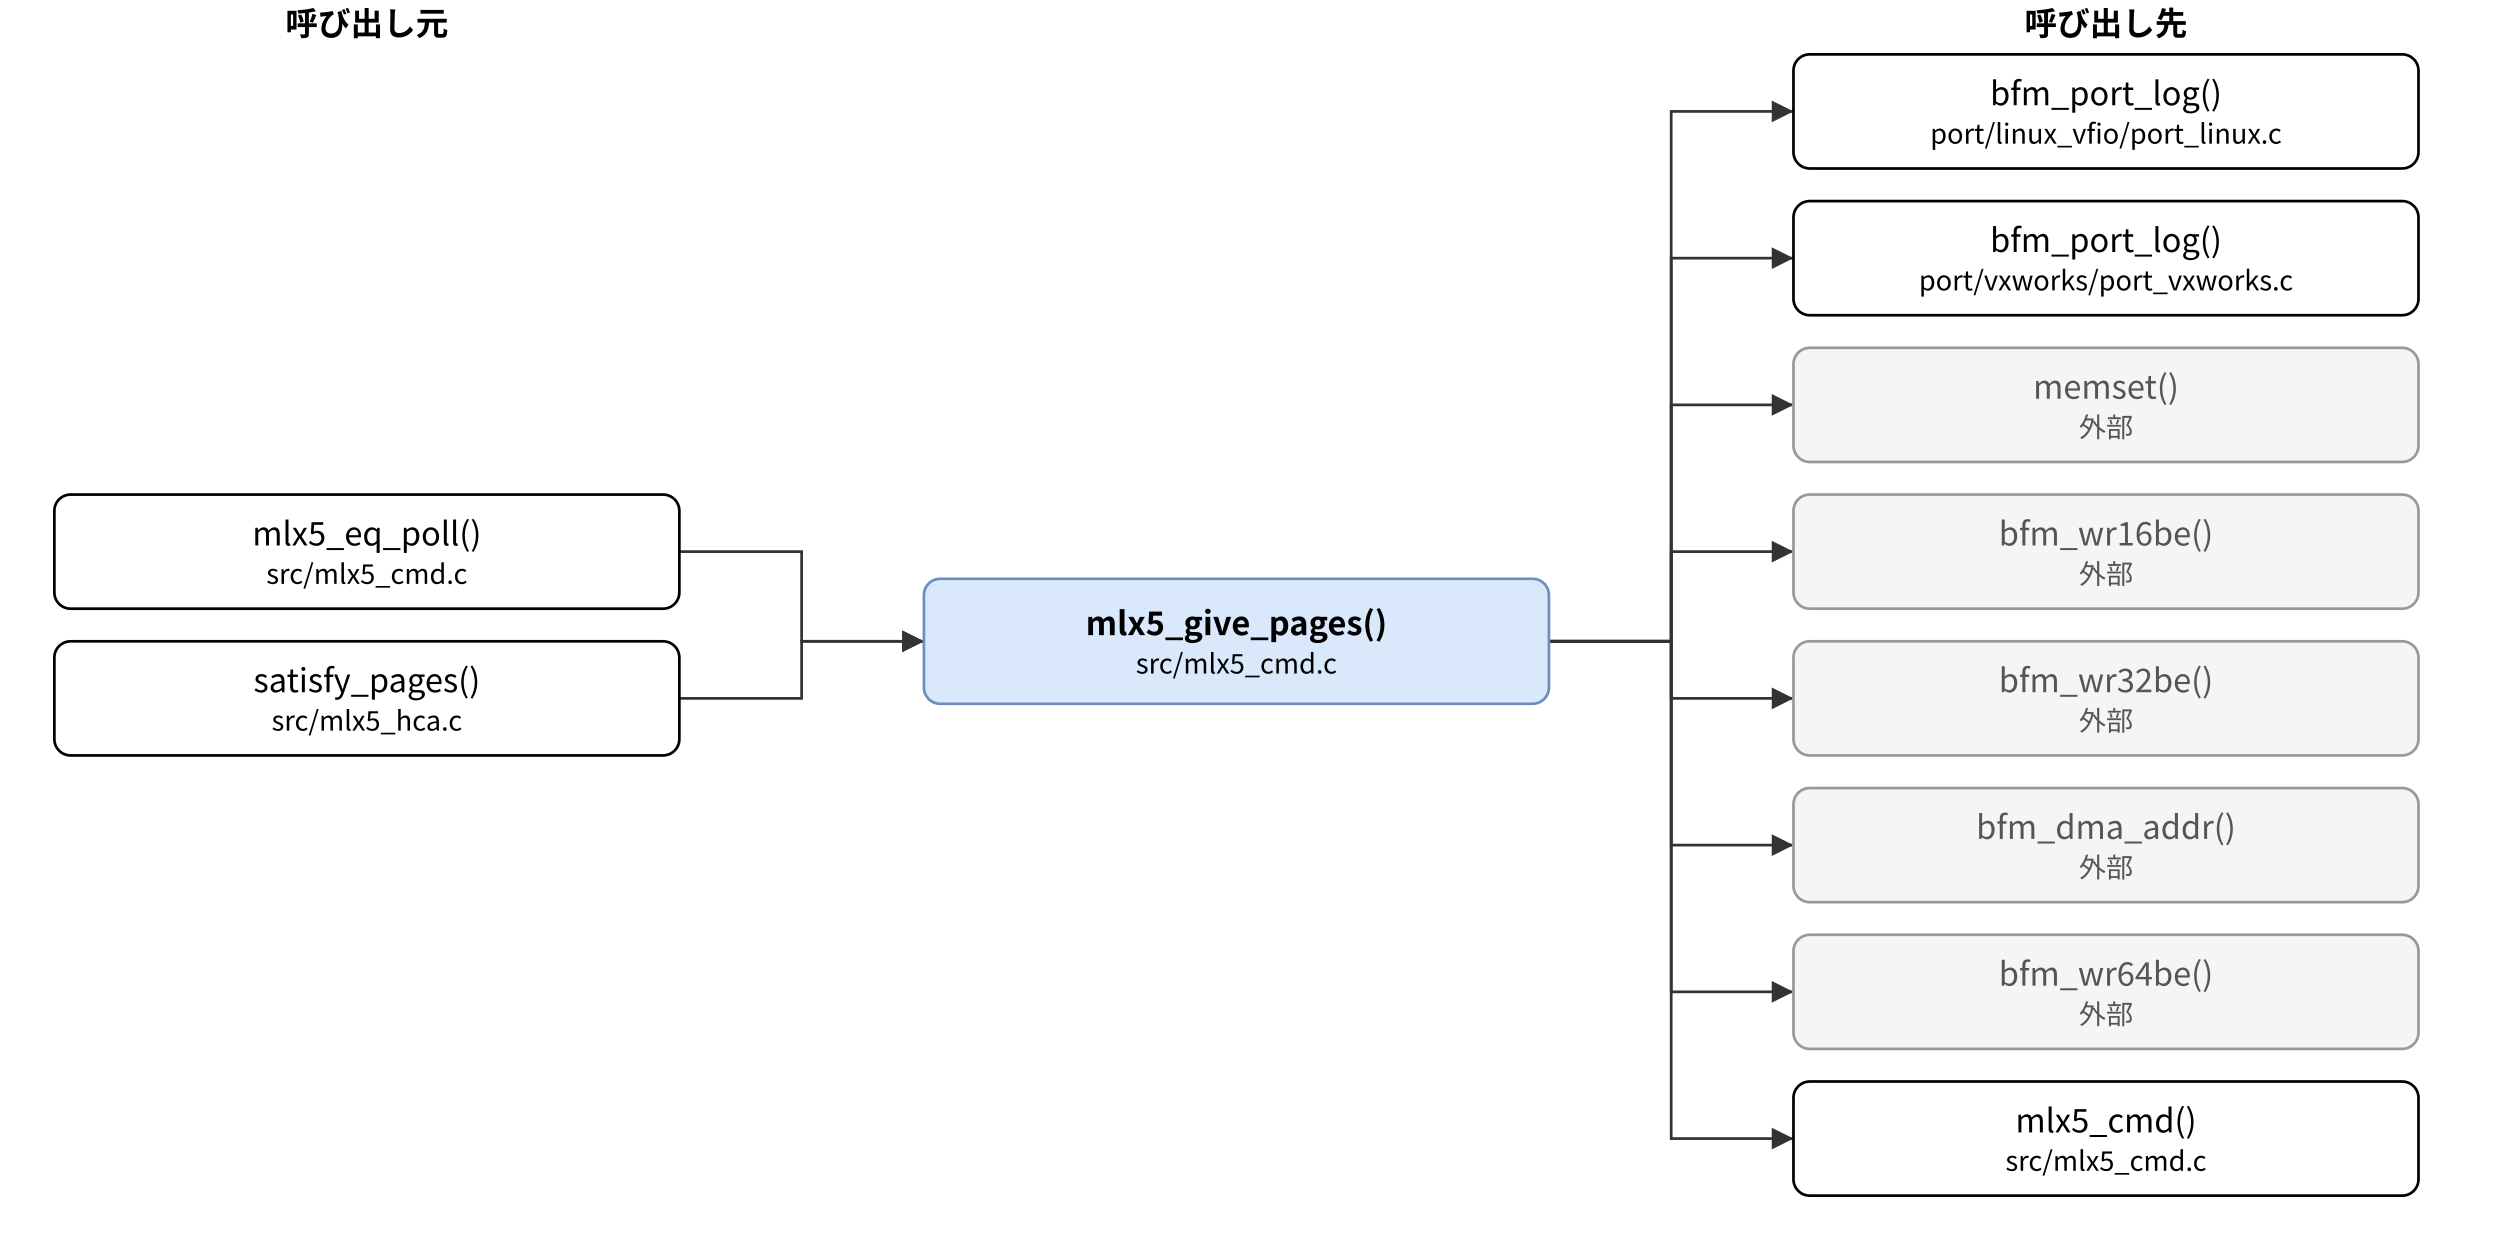
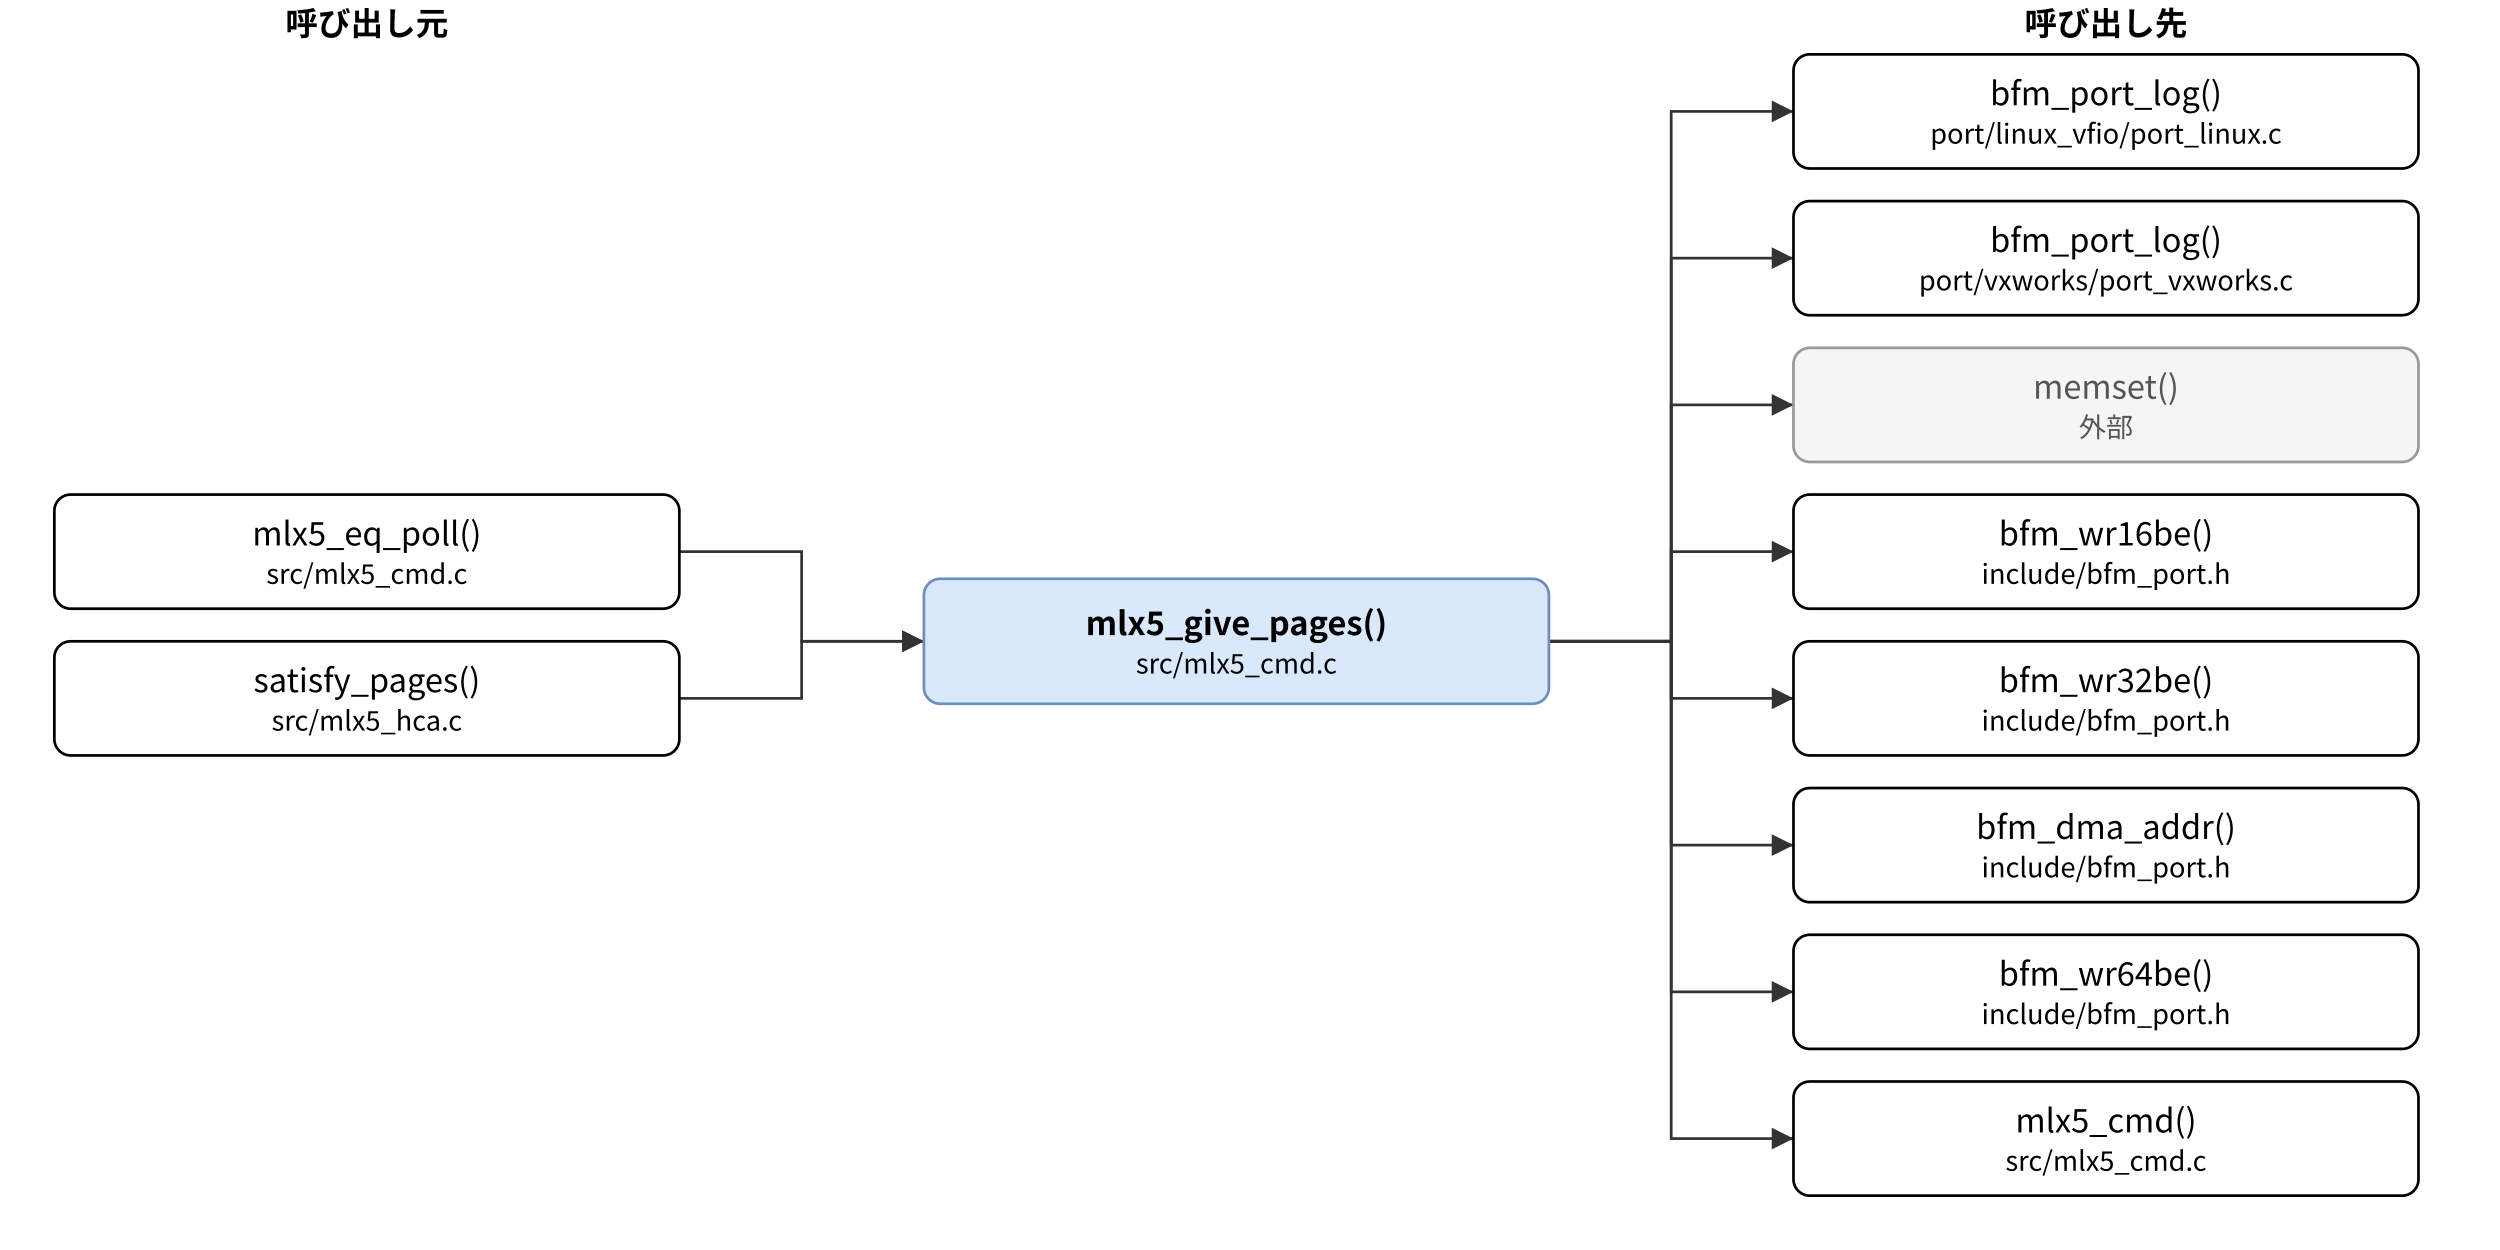
- <svg xmlns="http://www.w3.org/2000/svg" version="1.1" width="920" height="460" viewBox="0 0 920 460" font-family="Noto Sans CJK JP, Meiryo, sans-serif" content="&lt;mxfile host=&quot;bfmem-gen&quot; type=&quot;device&quot;&gt;&lt;diagram id=&quot;6824928d3d345bdf9b14&quot; name=&quot;mlx5_give_pages 関係&quot;&gt;&lt;mxGraphModel dx=&quot;800&quot; dy=&quot;600&quot; grid=&quot;0&quot; gridSize=&quot;10&quot; guides=&quot;1&quot; tooltips=&quot;1&quot; connect=&quot;1&quot; arrows=&quot;1&quot; fold=&quot;1&quot; page=&quot;0&quot; pageScale=&quot;1&quot; math=&quot;0&quot; shadow=&quot;0&quot;&gt;&lt;root&gt;&lt;mxCell id=&quot;0&quot;/&gt;&lt;mxCell id=&quot;1&quot; parent=&quot;0&quot;/&gt;&lt;mxCell id=&quot;c&quot; value=&quot;mlx5_give_pages()&amp;lt;br&amp;gt;&amp;lt;font style=&amp;quot;font-size:10px&amp;quot;&amp;gt;src/mlx5_cmd.c&amp;lt;/font&amp;gt;&quot; style=&quot;rounded=1;whiteSpace=wrap;html=1;fillColor=#dae8fc;strokeColor=#6c8ebf;fontStyle=1;&quot; vertex=&quot;1&quot; parent=&quot;1&quot;&gt;&lt;mxGeometry x=&quot;340.0&quot; y=&quot;213.0&quot; width=&quot;230.0&quot; height=&quot;46.0&quot; as=&quot;geometry&quot;/&gt;&lt;/mxCell&gt;&lt;mxCell id=&quot;l0&quot; value=&quot;mlx5_eq_poll()&amp;lt;br&amp;gt;&amp;lt;font style=&amp;quot;font-size:10px&amp;quot;&amp;gt;src/mlx5_cmd.c&amp;lt;/font&amp;gt;&quot; style=&quot;rounded=1;whiteSpace=wrap;html=1;&quot; vertex=&quot;1&quot; parent=&quot;1&quot;&gt;&lt;mxGeometry x=&quot;20.0&quot; y=&quot;182.0&quot; width=&quot;230.0&quot; height=&quot;42.0&quot; as=&quot;geometry&quot;/&gt;&lt;/mxCell&gt;&lt;mxCell id=&quot;l1&quot; value=&quot;satisfy_pages()&amp;lt;br&amp;gt;&amp;lt;font style=&amp;quot;font-size:10px&amp;quot;&amp;gt;src/mlx5_hca.c&amp;lt;/font&amp;gt;&quot; style=&quot;rounded=1;whiteSpace=wrap;html=1;&quot; vertex=&quot;1&quot; parent=&quot;1&quot;&gt;&lt;mxGeometry x=&quot;20.0&quot; y=&quot;236.0&quot; width=&quot;230.0&quot; height=&quot;42.0&quot; as=&quot;geometry&quot;/&gt;&lt;/mxCell&gt;&lt;mxCell id=&quot;r0&quot; value=&quot;bfm_port_log()&amp;lt;br&amp;gt;&amp;lt;font style=&amp;quot;font-size:10px&amp;quot;&amp;gt;port/linux_vfio/port_linux.c&amp;lt;/font&amp;gt;&quot; style=&quot;rounded=1;whiteSpace=wrap;html=1;&quot; vertex=&quot;1&quot; parent=&quot;1&quot;&gt;&lt;mxGeometry x=&quot;660.0&quot; y=&quot;20.0&quot; width=&quot;230.0&quot; height=&quot;42.0&quot; as=&quot;geometry&quot;/&gt;&lt;/mxCell&gt;&lt;mxCell id=&quot;r1&quot; value=&quot;bfm_port_log()&amp;lt;br&amp;gt;&amp;lt;font style=&amp;quot;font-size:10px&amp;quot;&amp;gt;port/vxworks/port_vxworks.c&amp;lt;/font&amp;gt;&quot; style=&quot;rounded=1;whiteSpace=wrap;html=1;&quot; vertex=&quot;1&quot; parent=&quot;1&quot;&gt;&lt;mxGeometry x=&quot;660.0&quot; y=&quot;74.0&quot; width=&quot;230.0&quot; height=&quot;42.0&quot; as=&quot;geometry&quot;/&gt;&lt;/mxCell&gt;&lt;mxCell id=&quot;r2&quot; value=&quot;memset()&amp;lt;br&amp;gt;&amp;lt;font style=&amp;quot;font-size:10px&amp;quot;&amp;gt;外部&amp;lt;/font&amp;gt;&quot; style=&quot;rounded=1;whiteSpace=wrap;html=1;fillColor=#f5f5f5;strokeColor=#999999;fontColor=#555555;&quot; vertex=&quot;1&quot; parent=&quot;1&quot;&gt;&lt;mxGeometry x=&quot;660.0&quot; y=&quot;128.0&quot; width=&quot;230.0&quot; height=&quot;42.0&quot; as=&quot;geometry&quot;/&gt;&lt;/mxCell&gt;&lt;mxCell id=&quot;r3&quot; value=&quot;bfm_wr16be()&amp;lt;br&amp;gt;&amp;lt;font style=&amp;quot;font-size:10px&amp;quot;&amp;gt;外部&amp;lt;/font&amp;gt;&quot; style=&quot;rounded=1;whiteSpace=wrap;html=1;fillColor=#f5f5f5;strokeColor=#999999;fontColor=#555555;&quot; vertex=&quot;1&quot; parent=&quot;1&quot;&gt;&lt;mxGeometry x=&quot;660.0&quot; y=&quot;182.0&quot; width=&quot;230.0&quot; height=&quot;42.0&quot; as=&quot;geometry&quot;/&gt;&lt;/mxCell&gt;&lt;mxCell id=&quot;r4&quot; value=&quot;bfm_wr32be()&amp;lt;br&amp;gt;&amp;lt;font style=&amp;quot;font-size:10px&amp;quot;&amp;gt;外部&amp;lt;/font&amp;gt;&quot; style=&quot;rounded=1;whiteSpace=wrap;html=1;fillColor=#f5f5f5;strokeColor=#999999;fontColor=#555555;&quot; vertex=&quot;1&quot; parent=&quot;1&quot;&gt;&lt;mxGeometry x=&quot;660.0&quot; y=&quot;236.0&quot; width=&quot;230.0&quot; height=&quot;42.0&quot; as=&quot;geometry&quot;/&gt;&lt;/mxCell&gt;&lt;mxCell id=&quot;r5&quot; value=&quot;bfm_dma_addr()&amp;lt;br&amp;gt;&amp;lt;font style=&amp;quot;font-size:10px&amp;quot;&amp;gt;外部&amp;lt;/font&amp;gt;&quot; style=&quot;rounded=1;whiteSpace=wrap;html=1;fillColor=#f5f5f5;strokeColor=#999999;fontColor=#555555;&quot; vertex=&quot;1&quot; parent=&quot;1&quot;&gt;&lt;mxGeometry x=&quot;660.0&quot; y=&quot;290.0&quot; width=&quot;230.0&quot; height=&quot;42.0&quot; as=&quot;geometry&quot;/&gt;&lt;/mxCell&gt;&lt;mxCell id=&quot;r6&quot; value=&quot;bfm_wr64be()&amp;lt;br&amp;gt;&amp;lt;font style=&amp;quot;font-size:10px&amp;quot;&amp;gt;外部&amp;lt;/font&amp;gt;&quot; style=&quot;rounded=1;whiteSpace=wrap;html=1;fillColor=#f5f5f5;strokeColor=#999999;fontColor=#555555;&quot; vertex=&quot;1&quot; parent=&quot;1&quot;&gt;&lt;mxGeometry x=&quot;660.0&quot; y=&quot;344.0&quot; width=&quot;230.0&quot; height=&quot;42.0&quot; as=&quot;geometry&quot;/&gt;&lt;/mxCell&gt;&lt;mxCell id=&quot;r7&quot; value=&quot;mlx5_cmd()&amp;lt;br&amp;gt;&amp;lt;font style=&amp;quot;font-size:10px&amp;quot;&amp;gt;src/mlx5_cmd.c&amp;lt;/font&amp;gt;&quot; style=&quot;rounded=1;whiteSpace=wrap;html=1;&quot; vertex=&quot;1&quot; parent=&quot;1&quot;&gt;&lt;mxGeometry x=&quot;660.0&quot; y=&quot;398.0&quot; width=&quot;230.0&quot; height=&quot;42.0&quot; as=&quot;geometry&quot;/&gt;&lt;/mxCell&gt;&lt;mxCell id=&quot;e0&quot; value=&quot;&quot; style=&quot;edgeStyle=none;html=1;rounded=0;endArrow=block;endFill=1;exitX=1;exitY=0.5;exitDx=0;exitDy=0;exitPerimeter=0;entryX=0;entryY=0.5;entryDx=0;entryDy=0;entryPerimeter=0;&quot; edge=&quot;1&quot; parent=&quot;1&quot; source=&quot;l0&quot; target=&quot;c&quot;&gt;&lt;mxGeometry relative=&quot;1&quot; as=&quot;geometry&quot;&gt;&lt;Array as=&quot;points&quot;&gt;&lt;mxPoint x=&quot;295.0&quot; y=&quot;203.0&quot;/&gt;&lt;mxPoint x=&quot;295.0&quot; y=&quot;236.0&quot;/&gt;&lt;/Array&gt;&lt;/mxGeometry&gt;&lt;/mxCell&gt;&lt;mxCell id=&quot;e1&quot; value=&quot;&quot; style=&quot;edgeStyle=none;html=1;rounded=0;endArrow=block;endFill=1;exitX=1;exitY=0.5;exitDx=0;exitDy=0;exitPerimeter=0;entryX=0;entryY=0.5;entryDx=0;entryDy=0;entryPerimeter=0;&quot; edge=&quot;1&quot; parent=&quot;1&quot; source=&quot;l1&quot; target=&quot;c&quot;&gt;&lt;mxGeometry relative=&quot;1&quot; as=&quot;geometry&quot;&gt;&lt;Array as=&quot;points&quot;&gt;&lt;mxPoint x=&quot;295.0&quot; y=&quot;257.0&quot;/&gt;&lt;mxPoint x=&quot;295.0&quot; y=&quot;236.0&quot;/&gt;&lt;/Array&gt;&lt;/mxGeometry&gt;&lt;/mxCell&gt;&lt;mxCell id=&quot;e2&quot; value=&quot;&quot; style=&quot;edgeStyle=none;html=1;rounded=0;endArrow=block;endFill=1;exitX=1;exitY=0.5;exitDx=0;exitDy=0;exitPerimeter=0;entryX=0;entryY=0.5;entryDx=0;entryDy=0;entryPerimeter=0;&quot; edge=&quot;1&quot; parent=&quot;1&quot; source=&quot;c&quot; target=&quot;r0&quot;&gt;&lt;mxGeometry relative=&quot;1&quot; as=&quot;geometry&quot;&gt;&lt;Array as=&quot;points&quot;&gt;&lt;mxPoint x=&quot;615.0&quot; y=&quot;236.0&quot;/&gt;&lt;mxPoint x=&quot;615.0&quot; y=&quot;41.0&quot;/&gt;&lt;/Array&gt;&lt;/mxGeometry&gt;&lt;/mxCell&gt;&lt;mxCell id=&quot;e3&quot; value=&quot;&quot; style=&quot;edgeStyle=none;html=1;rounded=0;endArrow=block;endFill=1;exitX=1;exitY=0.5;exitDx=0;exitDy=0;exitPerimeter=0;entryX=0;entryY=0.5;entryDx=0;entryDy=0;entryPerimeter=0;&quot; edge=&quot;1&quot; parent=&quot;1&quot; source=&quot;c&quot; target=&quot;r1&quot;&gt;&lt;mxGeometry relative=&quot;1&quot; as=&quot;geometry&quot;&gt;&lt;Array as=&quot;points&quot;&gt;&lt;mxPoint x=&quot;615.0&quot; y=&quot;236.0&quot;/&gt;&lt;mxPoint x=&quot;615.0&quot; y=&quot;95.0&quot;/&gt;&lt;/Array&gt;&lt;/mxGeometry&gt;&lt;/mxCell&gt;&lt;mxCell id=&quot;e4&quot; value=&quot;&quot; style=&quot;edgeStyle=none;html=1;rounded=0;endArrow=block;endFill=1;exitX=1;exitY=0.5;exitDx=0;exitDy=0;exitPerimeter=0;entryX=0;entryY=0.5;entryDx=0;entryDy=0;entryPerimeter=0;&quot; edge=&quot;1&quot; parent=&quot;1&quot; source=&quot;c&quot; target=&quot;r2&quot;&gt;&lt;mxGeometry relative=&quot;1&quot; as=&quot;geometry&quot;&gt;&lt;Array as=&quot;points&quot;&gt;&lt;mxPoint x=&quot;615.0&quot; y=&quot;236.0&quot;/&gt;&lt;mxPoint x=&quot;615.0&quot; y=&quot;149.0&quot;/&gt;&lt;/Array&gt;&lt;/mxGeometry&gt;&lt;/mxCell&gt;&lt;mxCell id=&quot;e5&quot; value=&quot;&quot; style=&quot;edgeStyle=none;html=1;rounded=0;endArrow=block;endFill=1;exitX=1;exitY=0.5;exitDx=0;exitDy=0;exitPerimeter=0;entryX=0;entryY=0.5;entryDx=0;entryDy=0;entryPerimeter=0;&quot; edge=&quot;1&quot; parent=&quot;1&quot; source=&quot;c&quot; target=&quot;r3&quot;&gt;&lt;mxGeometry relative=&quot;1&quot; as=&quot;geometry&quot;&gt;&lt;Array as=&quot;points&quot;&gt;&lt;mxPoint x=&quot;615.0&quot; y=&quot;236.0&quot;/&gt;&lt;mxPoint x=&quot;615.0&quot; y=&quot;203.0&quot;/&gt;&lt;/Array&gt;&lt;/mxGeometry&gt;&lt;/mxCell&gt;&lt;mxCell id=&quot;e6&quot; value=&quot;&quot; style=&quot;edgeStyle=none;html=1;rounded=0;endArrow=block;endFill=1;exitX=1;exitY=0.5;exitDx=0;exitDy=0;exitPerimeter=0;entryX=0;entryY=0.5;entryDx=0;entryDy=0;entryPerimeter=0;&quot; edge=&quot;1&quot; parent=&quot;1&quot; source=&quot;c&quot; target=&quot;r4&quot;&gt;&lt;mxGeometry relative=&quot;1&quot; as=&quot;geometry&quot;&gt;&lt;Array as=&quot;points&quot;&gt;&lt;mxPoint x=&quot;615.0&quot; y=&quot;236.0&quot;/&gt;&lt;mxPoint x=&quot;615.0&quot; y=&quot;257.0&quot;/&gt;&lt;/Array&gt;&lt;/mxGeometry&gt;&lt;/mxCell&gt;&lt;mxCell id=&quot;e7&quot; value=&quot;&quot; style=&quot;edgeStyle=none;html=1;rounded=0;endArrow=block;endFill=1;exitX=1;exitY=0.5;exitDx=0;exitDy=0;exitPerimeter=0;entryX=0;entryY=0.5;entryDx=0;entryDy=0;entryPerimeter=0;&quot; edge=&quot;1&quot; parent=&quot;1&quot; source=&quot;c&quot; target=&quot;r5&quot;&gt;&lt;mxGeometry relative=&quot;1&quot; as=&quot;geometry&quot;&gt;&lt;Array as=&quot;points&quot;&gt;&lt;mxPoint x=&quot;615.0&quot; y=&quot;236.0&quot;/&gt;&lt;mxPoint x=&quot;615.0&quot; y=&quot;311.0&quot;/&gt;&lt;/Array&gt;&lt;/mxGeometry&gt;&lt;/mxCell&gt;&lt;mxCell id=&quot;e8&quot; value=&quot;&quot; style=&quot;edgeStyle=none;html=1;rounded=0;endArrow=block;endFill=1;exitX=1;exitY=0.5;exitDx=0;exitDy=0;exitPerimeter=0;entryX=0;entryY=0.5;entryDx=0;entryDy=0;entryPerimeter=0;&quot; edge=&quot;1&quot; parent=&quot;1&quot; source=&quot;c&quot; target=&quot;r6&quot;&gt;&lt;mxGeometry relative=&quot;1&quot; as=&quot;geometry&quot;&gt;&lt;Array as=&quot;points&quot;&gt;&lt;mxPoint x=&quot;615.0&quot; y=&quot;236.0&quot;/&gt;&lt;mxPoint x=&quot;615.0&quot; y=&quot;365.0&quot;/&gt;&lt;/Array&gt;&lt;/mxGeometry&gt;&lt;/mxCell&gt;&lt;mxCell id=&quot;e9&quot; value=&quot;&quot; style=&quot;edgeStyle=none;html=1;rounded=0;endArrow=block;endFill=1;exitX=1;exitY=0.5;exitDx=0;exitDy=0;exitPerimeter=0;entryX=0;entryY=0.5;entryDx=0;entryDy=0;entryPerimeter=0;&quot; edge=&quot;1&quot; parent=&quot;1&quot; source=&quot;c&quot; target=&quot;r7&quot;&gt;&lt;mxGeometry relative=&quot;1&quot; as=&quot;geometry&quot;&gt;&lt;Array as=&quot;points&quot;&gt;&lt;mxPoint x=&quot;615.0&quot; y=&quot;236.0&quot;/&gt;&lt;mxPoint x=&quot;615.0&quot; y=&quot;419.0&quot;/&gt;&lt;/Array&gt;&lt;/mxGeometry&gt;&lt;/mxCell&gt;&lt;mxCell id=&quot;h0&quot; value=&quot;呼び出し元&quot; style=&quot;text;html=1;align=center;fontStyle=1;&quot; vertex=&quot;1&quot; parent=&quot;1&quot;&gt;&lt;mxGeometry x=&quot;55.0&quot; y=&quot;0&quot; width=&quot;160&quot; height=&quot;18&quot; as=&quot;geometry&quot;/&gt;&lt;/mxCell&gt;&lt;mxCell id=&quot;h1&quot; value=&quot;呼び出し先&quot; style=&quot;text;html=1;align=center;fontStyle=1;&quot; vertex=&quot;1&quot; parent=&quot;1&quot;&gt;&lt;mxGeometry x=&quot;695.0&quot; y=&quot;0&quot; width=&quot;160&quot; height=&quot;18&quot; as=&quot;geometry&quot;/&gt;&lt;/mxCell&gt;&lt;/root&gt;&lt;/mxGraphModel&gt;&lt;/diagram&gt;&lt;/mxfile&gt;">
+ <svg xmlns="http://www.w3.org/2000/svg" version="1.1" width="920" height="460" viewBox="0 0 920 460" font-family="Noto Sans CJK JP, Meiryo, sans-serif" content="&lt;mxfile host=&quot;bfmem-gen&quot; type=&quot;device&quot;&gt;&lt;diagram id=&quot;6824928d3d345bdf9b14&quot; name=&quot;mlx5_give_pages 関係&quot;&gt;&lt;mxGraphModel dx=&quot;800&quot; dy=&quot;600&quot; grid=&quot;0&quot; gridSize=&quot;10&quot; guides=&quot;1&quot; tooltips=&quot;1&quot; connect=&quot;1&quot; arrows=&quot;1&quot; fold=&quot;1&quot; page=&quot;0&quot; pageScale=&quot;1&quot; math=&quot;0&quot; shadow=&quot;0&quot;&gt;&lt;root&gt;&lt;mxCell id=&quot;0&quot;/&gt;&lt;mxCell id=&quot;1&quot; parent=&quot;0&quot;/&gt;&lt;mxCell id=&quot;c&quot; value=&quot;mlx5_give_pages()&amp;lt;br&amp;gt;&amp;lt;font style=&amp;quot;font-size:10px&amp;quot;&amp;gt;src/mlx5_cmd.c&amp;lt;/font&amp;gt;&quot; style=&quot;rounded=1;whiteSpace=wrap;html=1;fillColor=#dae8fc;strokeColor=#6c8ebf;fontStyle=1;&quot; vertex=&quot;1&quot; parent=&quot;1&quot;&gt;&lt;mxGeometry x=&quot;340.0&quot; y=&quot;213.0&quot; width=&quot;230.0&quot; height=&quot;46.0&quot; as=&quot;geometry&quot;/&gt;&lt;/mxCell&gt;&lt;mxCell id=&quot;l0&quot; value=&quot;mlx5_eq_poll()&amp;lt;br&amp;gt;&amp;lt;font style=&amp;quot;font-size:10px&amp;quot;&amp;gt;src/mlx5_cmd.c&amp;lt;/font&amp;gt;&quot; style=&quot;rounded=1;whiteSpace=wrap;html=1;&quot; vertex=&quot;1&quot; parent=&quot;1&quot;&gt;&lt;mxGeometry x=&quot;20.0&quot; y=&quot;182.0&quot; width=&quot;230.0&quot; height=&quot;42.0&quot; as=&quot;geometry&quot;/&gt;&lt;/mxCell&gt;&lt;mxCell id=&quot;l1&quot; value=&quot;satisfy_pages()&amp;lt;br&amp;gt;&amp;lt;font style=&amp;quot;font-size:10px&amp;quot;&amp;gt;src/mlx5_hca.c&amp;lt;/font&amp;gt;&quot; style=&quot;rounded=1;whiteSpace=wrap;html=1;&quot; vertex=&quot;1&quot; parent=&quot;1&quot;&gt;&lt;mxGeometry x=&quot;20.0&quot; y=&quot;236.0&quot; width=&quot;230.0&quot; height=&quot;42.0&quot; as=&quot;geometry&quot;/&gt;&lt;/mxCell&gt;&lt;mxCell id=&quot;r0&quot; value=&quot;bfm_port_log()&amp;lt;br&amp;gt;&amp;lt;font style=&amp;quot;font-size:10px&amp;quot;&amp;gt;port/linux_vfio/port_linux.c&amp;lt;/font&amp;gt;&quot; style=&quot;rounded=1;whiteSpace=wrap;html=1;&quot; vertex=&quot;1&quot; parent=&quot;1&quot;&gt;&lt;mxGeometry x=&quot;660.0&quot; y=&quot;20.0&quot; width=&quot;230.0&quot; height=&quot;42.0&quot; as=&quot;geometry&quot;/&gt;&lt;/mxCell&gt;&lt;mxCell id=&quot;r1&quot; value=&quot;bfm_port_log()&amp;lt;br&amp;gt;&amp;lt;font style=&amp;quot;font-size:10px&amp;quot;&amp;gt;port/vxworks/port_vxworks.c&amp;lt;/font&amp;gt;&quot; style=&quot;rounded=1;whiteSpace=wrap;html=1;&quot; vertex=&quot;1&quot; parent=&quot;1&quot;&gt;&lt;mxGeometry x=&quot;660.0&quot; y=&quot;74.0&quot; width=&quot;230.0&quot; height=&quot;42.0&quot; as=&quot;geometry&quot;/&gt;&lt;/mxCell&gt;&lt;mxCell id=&quot;r2&quot; value=&quot;memset()&amp;lt;br&amp;gt;&amp;lt;font style=&amp;quot;font-size:10px&amp;quot;&amp;gt;外部&amp;lt;/font&amp;gt;&quot; style=&quot;rounded=1;whiteSpace=wrap;html=1;fillColor=#f5f5f5;strokeColor=#999999;fontColor=#555555;&quot; vertex=&quot;1&quot; parent=&quot;1&quot;&gt;&lt;mxGeometry x=&quot;660.0&quot; y=&quot;128.0&quot; width=&quot;230.0&quot; height=&quot;42.0&quot; as=&quot;geometry&quot;/&gt;&lt;/mxCell&gt;&lt;mxCell id=&quot;r3&quot; value=&quot;bfm_wr16be()&amp;lt;br&amp;gt;&amp;lt;font style=&amp;quot;font-size:10px&amp;quot;&amp;gt;include/bfm_port.h&amp;lt;/font&amp;gt;&quot; style=&quot;rounded=1;whiteSpace=wrap;html=1;&quot; vertex=&quot;1&quot; parent=&quot;1&quot;&gt;&lt;mxGeometry x=&quot;660.0&quot; y=&quot;182.0&quot; width=&quot;230.0&quot; height=&quot;42.0&quot; as=&quot;geometry&quot;/&gt;&lt;/mxCell&gt;&lt;mxCell id=&quot;r4&quot; value=&quot;bfm_wr32be()&amp;lt;br&amp;gt;&amp;lt;font style=&amp;quot;font-size:10px&amp;quot;&amp;gt;include/bfm_port.h&amp;lt;/font&amp;gt;&quot; style=&quot;rounded=1;whiteSpace=wrap;html=1;&quot; vertex=&quot;1&quot; parent=&quot;1&quot;&gt;&lt;mxGeometry x=&quot;660.0&quot; y=&quot;236.0&quot; width=&quot;230.0&quot; height=&quot;42.0&quot; as=&quot;geometry&quot;/&gt;&lt;/mxCell&gt;&lt;mxCell id=&quot;r5&quot; value=&quot;bfm_dma_addr()&amp;lt;br&amp;gt;&amp;lt;font style=&amp;quot;font-size:10px&amp;quot;&amp;gt;include/bfm_port.h&amp;lt;/font&amp;gt;&quot; style=&quot;rounded=1;whiteSpace=wrap;html=1;&quot; vertex=&quot;1&quot; parent=&quot;1&quot;&gt;&lt;mxGeometry x=&quot;660.0&quot; y=&quot;290.0&quot; width=&quot;230.0&quot; height=&quot;42.0&quot; as=&quot;geometry&quot;/&gt;&lt;/mxCell&gt;&lt;mxCell id=&quot;r6&quot; value=&quot;bfm_wr64be()&amp;lt;br&amp;gt;&amp;lt;font style=&amp;quot;font-size:10px&amp;quot;&amp;gt;include/bfm_port.h&amp;lt;/font&amp;gt;&quot; style=&quot;rounded=1;whiteSpace=wrap;html=1;&quot; vertex=&quot;1&quot; parent=&quot;1&quot;&gt;&lt;mxGeometry x=&quot;660.0&quot; y=&quot;344.0&quot; width=&quot;230.0&quot; height=&quot;42.0&quot; as=&quot;geometry&quot;/&gt;&lt;/mxCell&gt;&lt;mxCell id=&quot;r7&quot; value=&quot;mlx5_cmd()&amp;lt;br&amp;gt;&amp;lt;font style=&amp;quot;font-size:10px&amp;quot;&amp;gt;src/mlx5_cmd.c&amp;lt;/font&amp;gt;&quot; style=&quot;rounded=1;whiteSpace=wrap;html=1;&quot; vertex=&quot;1&quot; parent=&quot;1&quot;&gt;&lt;mxGeometry x=&quot;660.0&quot; y=&quot;398.0&quot; width=&quot;230.0&quot; height=&quot;42.0&quot; as=&quot;geometry&quot;/&gt;&lt;/mxCell&gt;&lt;mxCell id=&quot;e0&quot; value=&quot;&quot; style=&quot;edgeStyle=none;html=1;rounded=0;endArrow=block;endFill=1;exitX=1;exitY=0.5;exitDx=0;exitDy=0;exitPerimeter=0;entryX=0;entryY=0.5;entryDx=0;entryDy=0;entryPerimeter=0;&quot; edge=&quot;1&quot; parent=&quot;1&quot; source=&quot;l0&quot; target=&quot;c&quot;&gt;&lt;mxGeometry relative=&quot;1&quot; as=&quot;geometry&quot;&gt;&lt;Array as=&quot;points&quot;&gt;&lt;mxPoint x=&quot;295.0&quot; y=&quot;203.0&quot;/&gt;&lt;mxPoint x=&quot;295.0&quot; y=&quot;236.0&quot;/&gt;&lt;/Array&gt;&lt;/mxGeometry&gt;&lt;/mxCell&gt;&lt;mxCell id=&quot;e1&quot; value=&quot;&quot; style=&quot;edgeStyle=none;html=1;rounded=0;endArrow=block;endFill=1;exitX=1;exitY=0.5;exitDx=0;exitDy=0;exitPerimeter=0;entryX=0;entryY=0.5;entryDx=0;entryDy=0;entryPerimeter=0;&quot; edge=&quot;1&quot; parent=&quot;1&quot; source=&quot;l1&quot; target=&quot;c&quot;&gt;&lt;mxGeometry relative=&quot;1&quot; as=&quot;geometry&quot;&gt;&lt;Array as=&quot;points&quot;&gt;&lt;mxPoint x=&quot;295.0&quot; y=&quot;257.0&quot;/&gt;&lt;mxPoint x=&quot;295.0&quot; y=&quot;236.0&quot;/&gt;&lt;/Array&gt;&lt;/mxGeometry&gt;&lt;/mxCell&gt;&lt;mxCell id=&quot;e2&quot; value=&quot;&quot; style=&quot;edgeStyle=none;html=1;rounded=0;endArrow=block;endFill=1;exitX=1;exitY=0.5;exitDx=0;exitDy=0;exitPerimeter=0;entryX=0;entryY=0.5;entryDx=0;entryDy=0;entryPerimeter=0;&quot; edge=&quot;1&quot; parent=&quot;1&quot; source=&quot;c&quot; target=&quot;r0&quot;&gt;&lt;mxGeometry relative=&quot;1&quot; as=&quot;geometry&quot;&gt;&lt;Array as=&quot;points&quot;&gt;&lt;mxPoint x=&quot;615.0&quot; y=&quot;236.0&quot;/&gt;&lt;mxPoint x=&quot;615.0&quot; y=&quot;41.0&quot;/&gt;&lt;/Array&gt;&lt;/mxGeometry&gt;&lt;/mxCell&gt;&lt;mxCell id=&quot;e3&quot; value=&quot;&quot; style=&quot;edgeStyle=none;html=1;rounded=0;endArrow=block;endFill=1;exitX=1;exitY=0.5;exitDx=0;exitDy=0;exitPerimeter=0;entryX=0;entryY=0.5;entryDx=0;entryDy=0;entryPerimeter=0;&quot; edge=&quot;1&quot; parent=&quot;1&quot; source=&quot;c&quot; target=&quot;r1&quot;&gt;&lt;mxGeometry relative=&quot;1&quot; as=&quot;geometry&quot;&gt;&lt;Array as=&quot;points&quot;&gt;&lt;mxPoint x=&quot;615.0&quot; y=&quot;236.0&quot;/&gt;&lt;mxPoint x=&quot;615.0&quot; y=&quot;95.0&quot;/&gt;&lt;/Array&gt;&lt;/mxGeometry&gt;&lt;/mxCell&gt;&lt;mxCell id=&quot;e4&quot; value=&quot;&quot; style=&quot;edgeStyle=none;html=1;rounded=0;endArrow=block;endFill=1;exitX=1;exitY=0.5;exitDx=0;exitDy=0;exitPerimeter=0;entryX=0;entryY=0.5;entryDx=0;entryDy=0;entryPerimeter=0;&quot; edge=&quot;1&quot; parent=&quot;1&quot; source=&quot;c&quot; target=&quot;r2&quot;&gt;&lt;mxGeometry relative=&quot;1&quot; as=&quot;geometry&quot;&gt;&lt;Array as=&quot;points&quot;&gt;&lt;mxPoint x=&quot;615.0&quot; y=&quot;236.0&quot;/&gt;&lt;mxPoint x=&quot;615.0&quot; y=&quot;149.0&quot;/&gt;&lt;/Array&gt;&lt;/mxGeometry&gt;&lt;/mxCell&gt;&lt;mxCell id=&quot;e5&quot; value=&quot;&quot; style=&quot;edgeStyle=none;html=1;rounded=0;endArrow=block;endFill=1;exitX=1;exitY=0.5;exitDx=0;exitDy=0;exitPerimeter=0;entryX=0;entryY=0.5;entryDx=0;entryDy=0;entryPerimeter=0;&quot; edge=&quot;1&quot; parent=&quot;1&quot; source=&quot;c&quot; target=&quot;r3&quot;&gt;&lt;mxGeometry relative=&quot;1&quot; as=&quot;geometry&quot;&gt;&lt;Array as=&quot;points&quot;&gt;&lt;mxPoint x=&quot;615.0&quot; y=&quot;236.0&quot;/&gt;&lt;mxPoint x=&quot;615.0&quot; y=&quot;203.0&quot;/&gt;&lt;/Array&gt;&lt;/mxGeometry&gt;&lt;/mxCell&gt;&lt;mxCell id=&quot;e6&quot; value=&quot;&quot; style=&quot;edgeStyle=none;html=1;rounded=0;endArrow=block;endFill=1;exitX=1;exitY=0.5;exitDx=0;exitDy=0;exitPerimeter=0;entryX=0;entryY=0.5;entryDx=0;entryDy=0;entryPerimeter=0;&quot; edge=&quot;1&quot; parent=&quot;1&quot; source=&quot;c&quot; target=&quot;r4&quot;&gt;&lt;mxGeometry relative=&quot;1&quot; as=&quot;geometry&quot;&gt;&lt;Array as=&quot;points&quot;&gt;&lt;mxPoint x=&quot;615.0&quot; y=&quot;236.0&quot;/&gt;&lt;mxPoint x=&quot;615.0&quot; y=&quot;257.0&quot;/&gt;&lt;/Array&gt;&lt;/mxGeometry&gt;&lt;/mxCell&gt;&lt;mxCell id=&quot;e7&quot; value=&quot;&quot; style=&quot;edgeStyle=none;html=1;rounded=0;endArrow=block;endFill=1;exitX=1;exitY=0.5;exitDx=0;exitDy=0;exitPerimeter=0;entryX=0;entryY=0.5;entryDx=0;entryDy=0;entryPerimeter=0;&quot; edge=&quot;1&quot; parent=&quot;1&quot; source=&quot;c&quot; target=&quot;r5&quot;&gt;&lt;mxGeometry relative=&quot;1&quot; as=&quot;geometry&quot;&gt;&lt;Array as=&quot;points&quot;&gt;&lt;mxPoint x=&quot;615.0&quot; y=&quot;236.0&quot;/&gt;&lt;mxPoint x=&quot;615.0&quot; y=&quot;311.0&quot;/&gt;&lt;/Array&gt;&lt;/mxGeometry&gt;&lt;/mxCell&gt;&lt;mxCell id=&quot;e8&quot; value=&quot;&quot; style=&quot;edgeStyle=none;html=1;rounded=0;endArrow=block;endFill=1;exitX=1;exitY=0.5;exitDx=0;exitDy=0;exitPerimeter=0;entryX=0;entryY=0.5;entryDx=0;entryDy=0;entryPerimeter=0;&quot; edge=&quot;1&quot; parent=&quot;1&quot; source=&quot;c&quot; target=&quot;r6&quot;&gt;&lt;mxGeometry relative=&quot;1&quot; as=&quot;geometry&quot;&gt;&lt;Array as=&quot;points&quot;&gt;&lt;mxPoint x=&quot;615.0&quot; y=&quot;236.0&quot;/&gt;&lt;mxPoint x=&quot;615.0&quot; y=&quot;365.0&quot;/&gt;&lt;/Array&gt;&lt;/mxGeometry&gt;&lt;/mxCell&gt;&lt;mxCell id=&quot;e9&quot; value=&quot;&quot; style=&quot;edgeStyle=none;html=1;rounded=0;endArrow=block;endFill=1;exitX=1;exitY=0.5;exitDx=0;exitDy=0;exitPerimeter=0;entryX=0;entryY=0.5;entryDx=0;entryDy=0;entryPerimeter=0;&quot; edge=&quot;1&quot; parent=&quot;1&quot; source=&quot;c&quot; target=&quot;r7&quot;&gt;&lt;mxGeometry relative=&quot;1&quot; as=&quot;geometry&quot;&gt;&lt;Array as=&quot;points&quot;&gt;&lt;mxPoint x=&quot;615.0&quot; y=&quot;236.0&quot;/&gt;&lt;mxPoint x=&quot;615.0&quot; y=&quot;419.0&quot;/&gt;&lt;/Array&gt;&lt;/mxGeometry&gt;&lt;/mxCell&gt;&lt;mxCell id=&quot;h0&quot; value=&quot;呼び出し元&quot; style=&quot;text;html=1;align=center;fontStyle=1;&quot; vertex=&quot;1&quot; parent=&quot;1&quot;&gt;&lt;mxGeometry x=&quot;55.0&quot; y=&quot;0&quot; width=&quot;160&quot; height=&quot;18&quot; as=&quot;geometry&quot;/&gt;&lt;/mxCell&gt;&lt;mxCell id=&quot;h1&quot; value=&quot;呼び出し先&quot; style=&quot;text;html=1;align=center;fontStyle=1;&quot; vertex=&quot;1&quot; parent=&quot;1&quot;&gt;&lt;mxGeometry x=&quot;695.0&quot; y=&quot;0&quot; width=&quot;160&quot; height=&quot;18&quot; as=&quot;geometry&quot;/&gt;&lt;/mxCell&gt;&lt;/root&gt;&lt;/mxGraphModel&gt;&lt;/diagram&gt;&lt;/mxfile&gt;">
  <defs>
    <marker id="a" viewBox="0 0 10 10" refX="10" refY="5" markerWidth="8" markerHeight="8" orient="auto-start-reverse">
      <path d="M0,0 L10,5 L0,10 z" fill="#333333" />
    </marker>
  </defs>
  <rect x="0" y="0" width="920" height="460" fill="#ffffff" />
  <text x="135.0" y="13" font-size="12" font-weight="bold" text-anchor="middle">呼び出し元</text>
  <text x="775.0" y="13" font-size="12" font-weight="bold" text-anchor="middle">呼び出し先</text>
  <polyline points="250.0,203.0 295.0,203.0 295.0,236.0 340.0,236.0" fill="none" stroke="#333333" marker-end="url(#a)" />
  <polyline points="250.0,257.0 295.0,257.0 295.0,236.0 340.0,236.0" fill="none" stroke="#333333" marker-end="url(#a)" />
  <polyline points="570.0,236.0 615.0,236.0 615.0,41.0 660.0,41.0" fill="none" stroke="#333333" marker-end="url(#a)" />
  <polyline points="570.0,236.0 615.0,236.0 615.0,95.0 660.0,95.0" fill="none" stroke="#333333" marker-end="url(#a)" />
  <polyline points="570.0,236.0 615.0,236.0 615.0,149.0 660.0,149.0" fill="none" stroke="#333333" marker-end="url(#a)" />
  <polyline points="570.0,236.0 615.0,236.0 615.0,203.0 660.0,203.0" fill="none" stroke="#333333" marker-end="url(#a)" />
  <polyline points="570.0,236.0 615.0,236.0 615.0,257.0 660.0,257.0" fill="none" stroke="#333333" marker-end="url(#a)" />
  <polyline points="570.0,236.0 615.0,236.0 615.0,311.0 660.0,311.0" fill="none" stroke="#333333" marker-end="url(#a)" />
  <polyline points="570.0,236.0 615.0,236.0 615.0,365.0 660.0,365.0" fill="none" stroke="#333333" marker-end="url(#a)" />
  <polyline points="570.0,236.0 615.0,236.0 615.0,419.0 660.0,419.0" fill="none" stroke="#333333" marker-end="url(#a)" />
  <rect x="340.0" y="213.0" width="230.0" height="46.0" rx="6" fill="#dae8fc" stroke="#6c8ebf" />
  <text x="455.0" y="228.5" font-size="12" text-anchor="middle" dominant-baseline="central" fill="#000000" font-weight="bold">mlx5_give_pages()</text>
  <text x="455.0" y="243.5" font-size="10" text-anchor="middle" dominant-baseline="central" fill="#000000">src/mlx5_cmd.c</text>
  <rect x="20.0" y="182.0" width="230.0" height="42.0" rx="6" fill="#ffffff" stroke="#000000" />
  <text x="135.0" y="195.5" font-size="12" text-anchor="middle" dominant-baseline="central" fill="#000000">mlx5_eq_poll()</text>
  <text x="135.0" y="210.5" font-size="10" text-anchor="middle" dominant-baseline="central" fill="#000000">src/mlx5_cmd.c</text>
  <rect x="20.0" y="236.0" width="230.0" height="42.0" rx="6" fill="#ffffff" stroke="#000000" />
  <text x="135.0" y="249.5" font-size="12" text-anchor="middle" dominant-baseline="central" fill="#000000">satisfy_pages()</text>
  <text x="135.0" y="264.5" font-size="10" text-anchor="middle" dominant-baseline="central" fill="#000000">src/mlx5_hca.c</text>
  <rect x="660.0" y="20.0" width="230.0" height="42.0" rx="6" fill="#ffffff" stroke="#000000" />
  <text x="775.0" y="33.5" font-size="12" text-anchor="middle" dominant-baseline="central" fill="#000000">bfm_port_log()</text>
  <text x="775.0" y="48.5" font-size="10" text-anchor="middle" dominant-baseline="central" fill="#000000">port/linux_vfio/port_linux.c</text>
  <rect x="660.0" y="74.0" width="230.0" height="42.0" rx="6" fill="#ffffff" stroke="#000000" />
  <text x="775.0" y="87.5" font-size="12" text-anchor="middle" dominant-baseline="central" fill="#000000">bfm_port_log()</text>
  <text x="775.0" y="102.5" font-size="10" text-anchor="middle" dominant-baseline="central" fill="#000000">port/vxworks/port_vxworks.c</text>
  <rect x="660.0" y="128.0" width="230.0" height="42.0" rx="6" fill="#f5f5f5" stroke="#999999" />
  <text x="775.0" y="141.5" font-size="12" text-anchor="middle" dominant-baseline="central" fill="#555555">memset()</text>
  <text x="775.0" y="156.5" font-size="10" text-anchor="middle" dominant-baseline="central" fill="#555555">外部</text>
-   <rect x="660.0" y="182.0" width="230.0" height="42.0" rx="6" fill="#f5f5f5" stroke="#999999" />
-   <text x="775.0" y="195.5" font-size="12" text-anchor="middle" dominant-baseline="central" fill="#555555">bfm_wr16be()</text>
-   <text x="775.0" y="210.5" font-size="10" text-anchor="middle" dominant-baseline="central" fill="#555555">外部</text>
-   <rect x="660.0" y="236.0" width="230.0" height="42.0" rx="6" fill="#f5f5f5" stroke="#999999" />
-   <text x="775.0" y="249.5" font-size="12" text-anchor="middle" dominant-baseline="central" fill="#555555">bfm_wr32be()</text>
-   <text x="775.0" y="264.5" font-size="10" text-anchor="middle" dominant-baseline="central" fill="#555555">外部</text>
-   <rect x="660.0" y="290.0" width="230.0" height="42.0" rx="6" fill="#f5f5f5" stroke="#999999" />
-   <text x="775.0" y="303.5" font-size="12" text-anchor="middle" dominant-baseline="central" fill="#555555">bfm_dma_addr()</text>
-   <text x="775.0" y="318.5" font-size="10" text-anchor="middle" dominant-baseline="central" fill="#555555">外部</text>
-   <rect x="660.0" y="344.0" width="230.0" height="42.0" rx="6" fill="#f5f5f5" stroke="#999999" />
-   <text x="775.0" y="357.5" font-size="12" text-anchor="middle" dominant-baseline="central" fill="#555555">bfm_wr64be()</text>
-   <text x="775.0" y="372.5" font-size="10" text-anchor="middle" dominant-baseline="central" fill="#555555">外部</text>
+   <rect x="660.0" y="182.0" width="230.0" height="42.0" rx="6" fill="#ffffff" stroke="#000000" />
+   <text x="775.0" y="195.5" font-size="12" text-anchor="middle" dominant-baseline="central" fill="#000000">bfm_wr16be()</text>
+   <text x="775.0" y="210.5" font-size="10" text-anchor="middle" dominant-baseline="central" fill="#000000">include/bfm_port.h</text>
+   <rect x="660.0" y="236.0" width="230.0" height="42.0" rx="6" fill="#ffffff" stroke="#000000" />
+   <text x="775.0" y="249.5" font-size="12" text-anchor="middle" dominant-baseline="central" fill="#000000">bfm_wr32be()</text>
+   <text x="775.0" y="264.5" font-size="10" text-anchor="middle" dominant-baseline="central" fill="#000000">include/bfm_port.h</text>
+   <rect x="660.0" y="290.0" width="230.0" height="42.0" rx="6" fill="#ffffff" stroke="#000000" />
+   <text x="775.0" y="303.5" font-size="12" text-anchor="middle" dominant-baseline="central" fill="#000000">bfm_dma_addr()</text>
+   <text x="775.0" y="318.5" font-size="10" text-anchor="middle" dominant-baseline="central" fill="#000000">include/bfm_port.h</text>
+   <rect x="660.0" y="344.0" width="230.0" height="42.0" rx="6" fill="#ffffff" stroke="#000000" />
+   <text x="775.0" y="357.5" font-size="12" text-anchor="middle" dominant-baseline="central" fill="#000000">bfm_wr64be()</text>
+   <text x="775.0" y="372.5" font-size="10" text-anchor="middle" dominant-baseline="central" fill="#000000">include/bfm_port.h</text>
  <rect x="660.0" y="398.0" width="230.0" height="42.0" rx="6" fill="#ffffff" stroke="#000000" />
  <text x="775.0" y="411.5" font-size="12" text-anchor="middle" dominant-baseline="central" fill="#000000">mlx5_cmd()</text>
  <text x="775.0" y="426.5" font-size="10" text-anchor="middle" dominant-baseline="central" fill="#000000">src/mlx5_cmd.c</text>
</svg>
